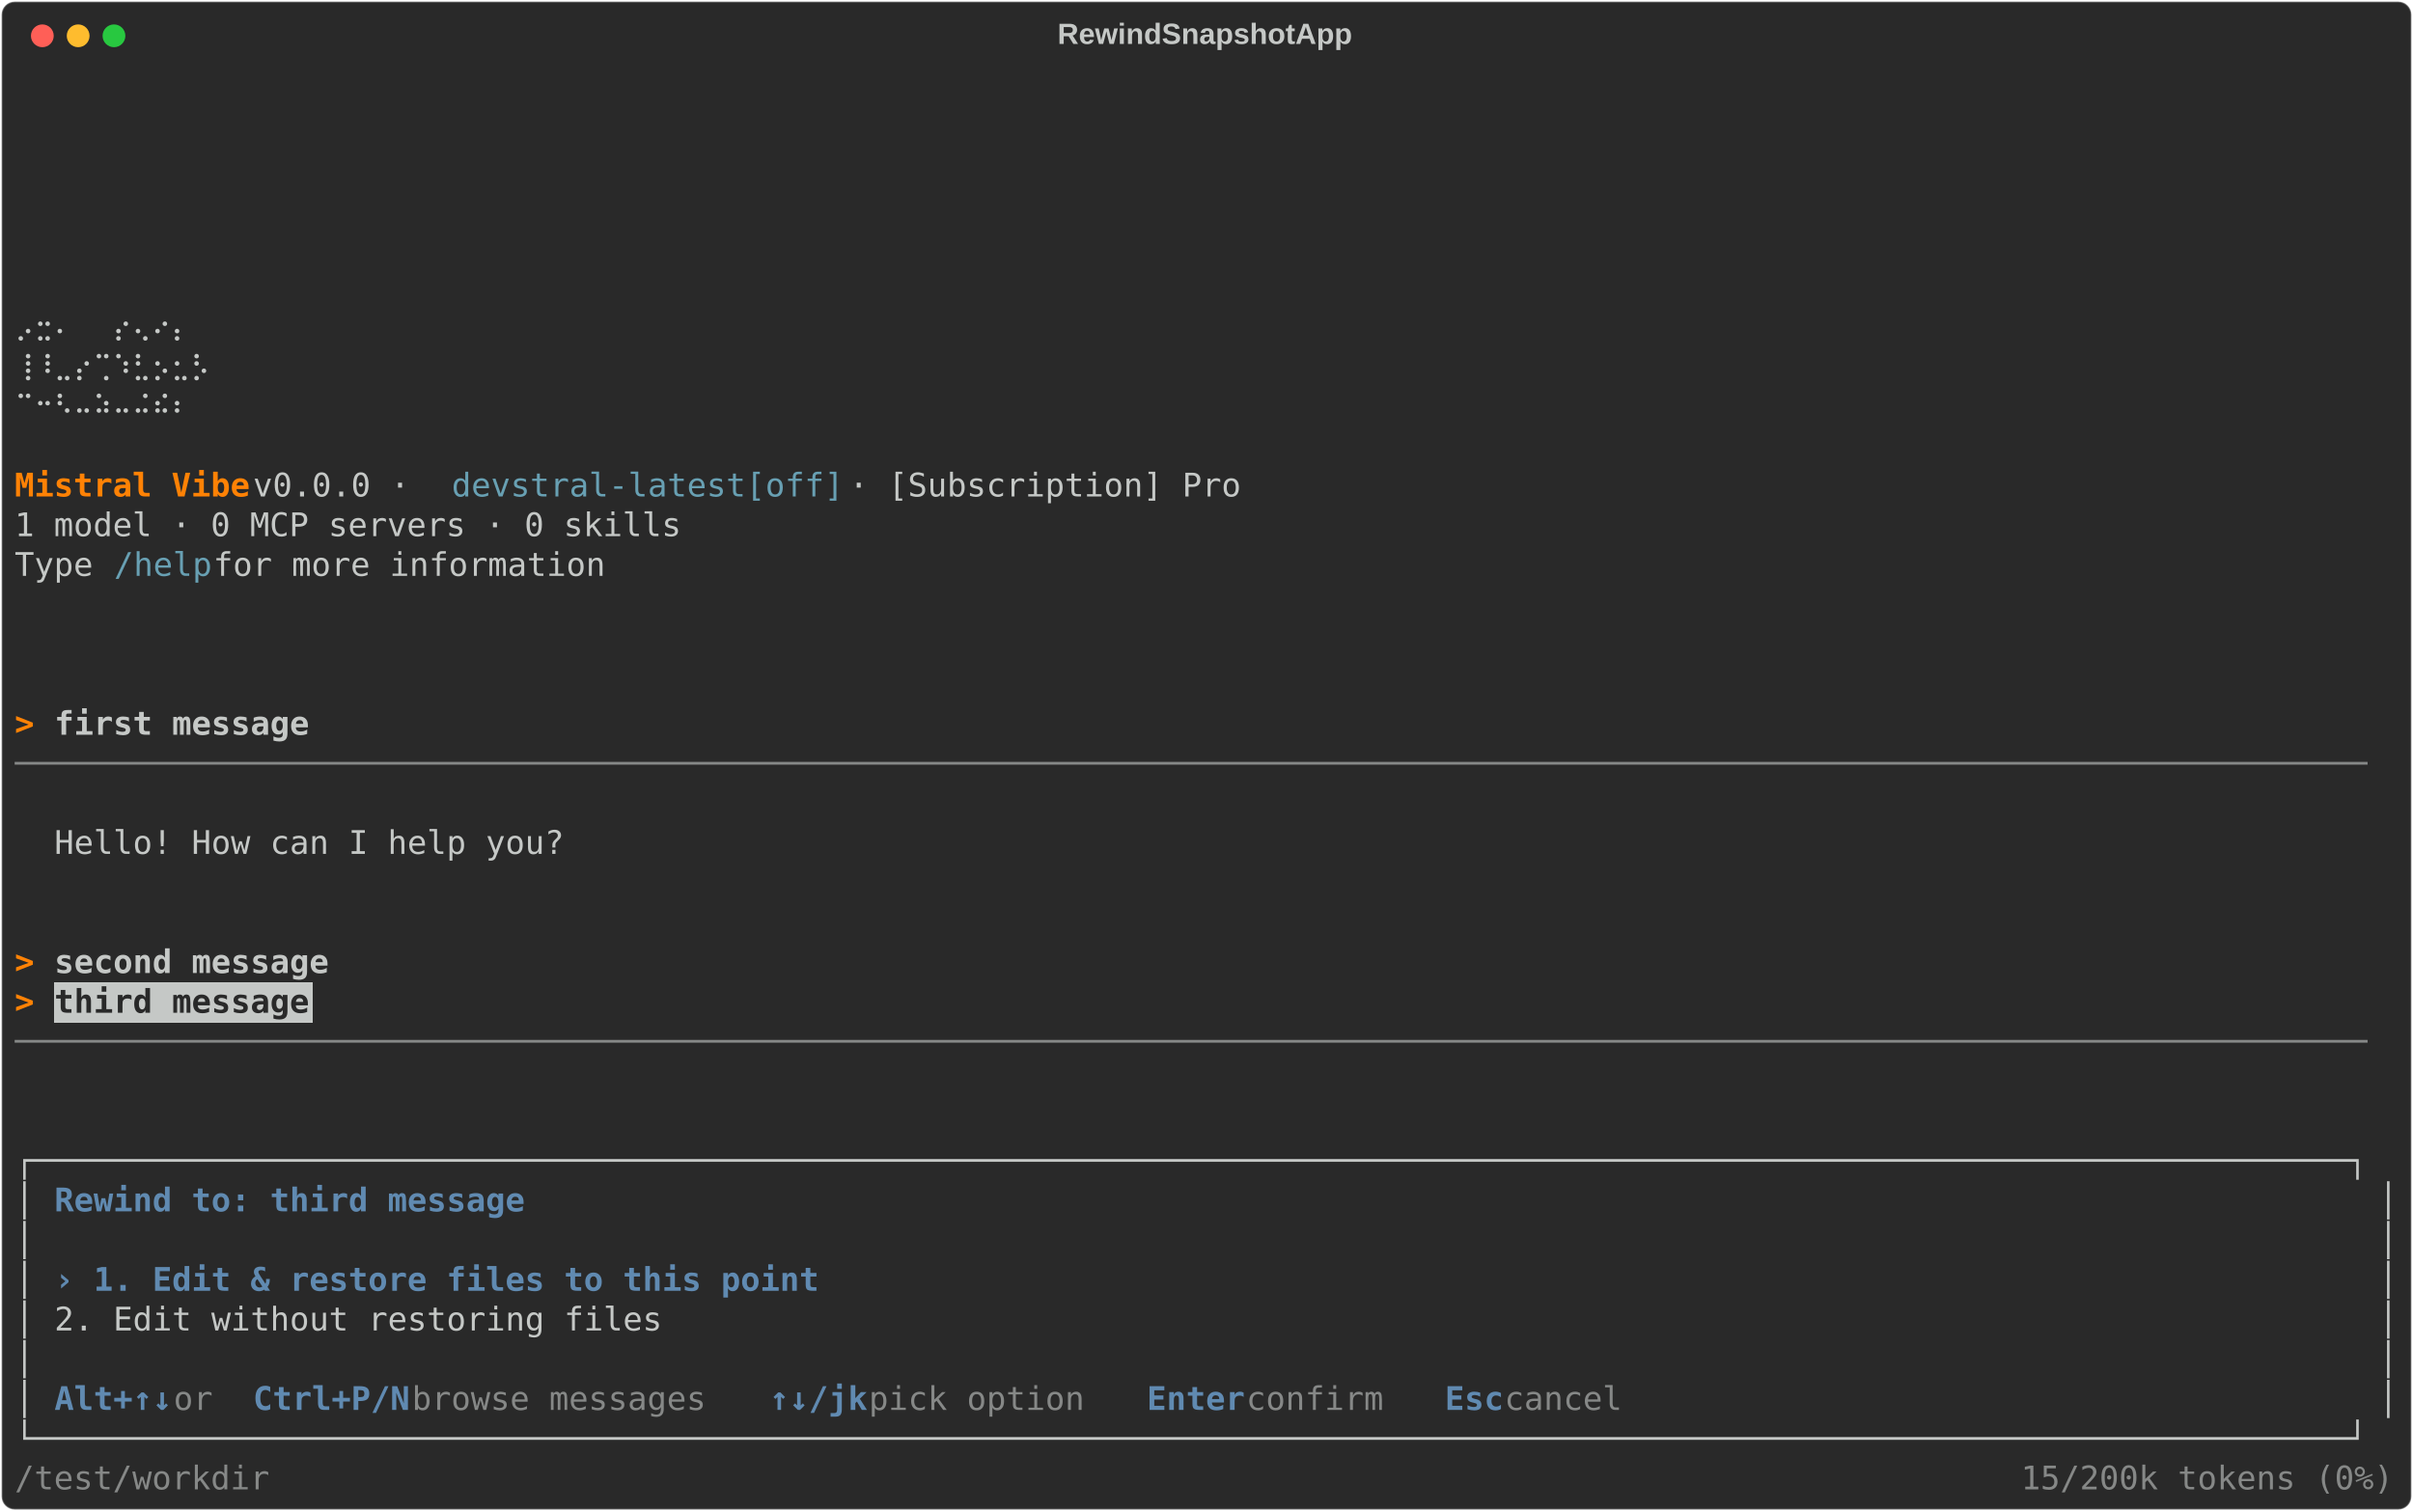
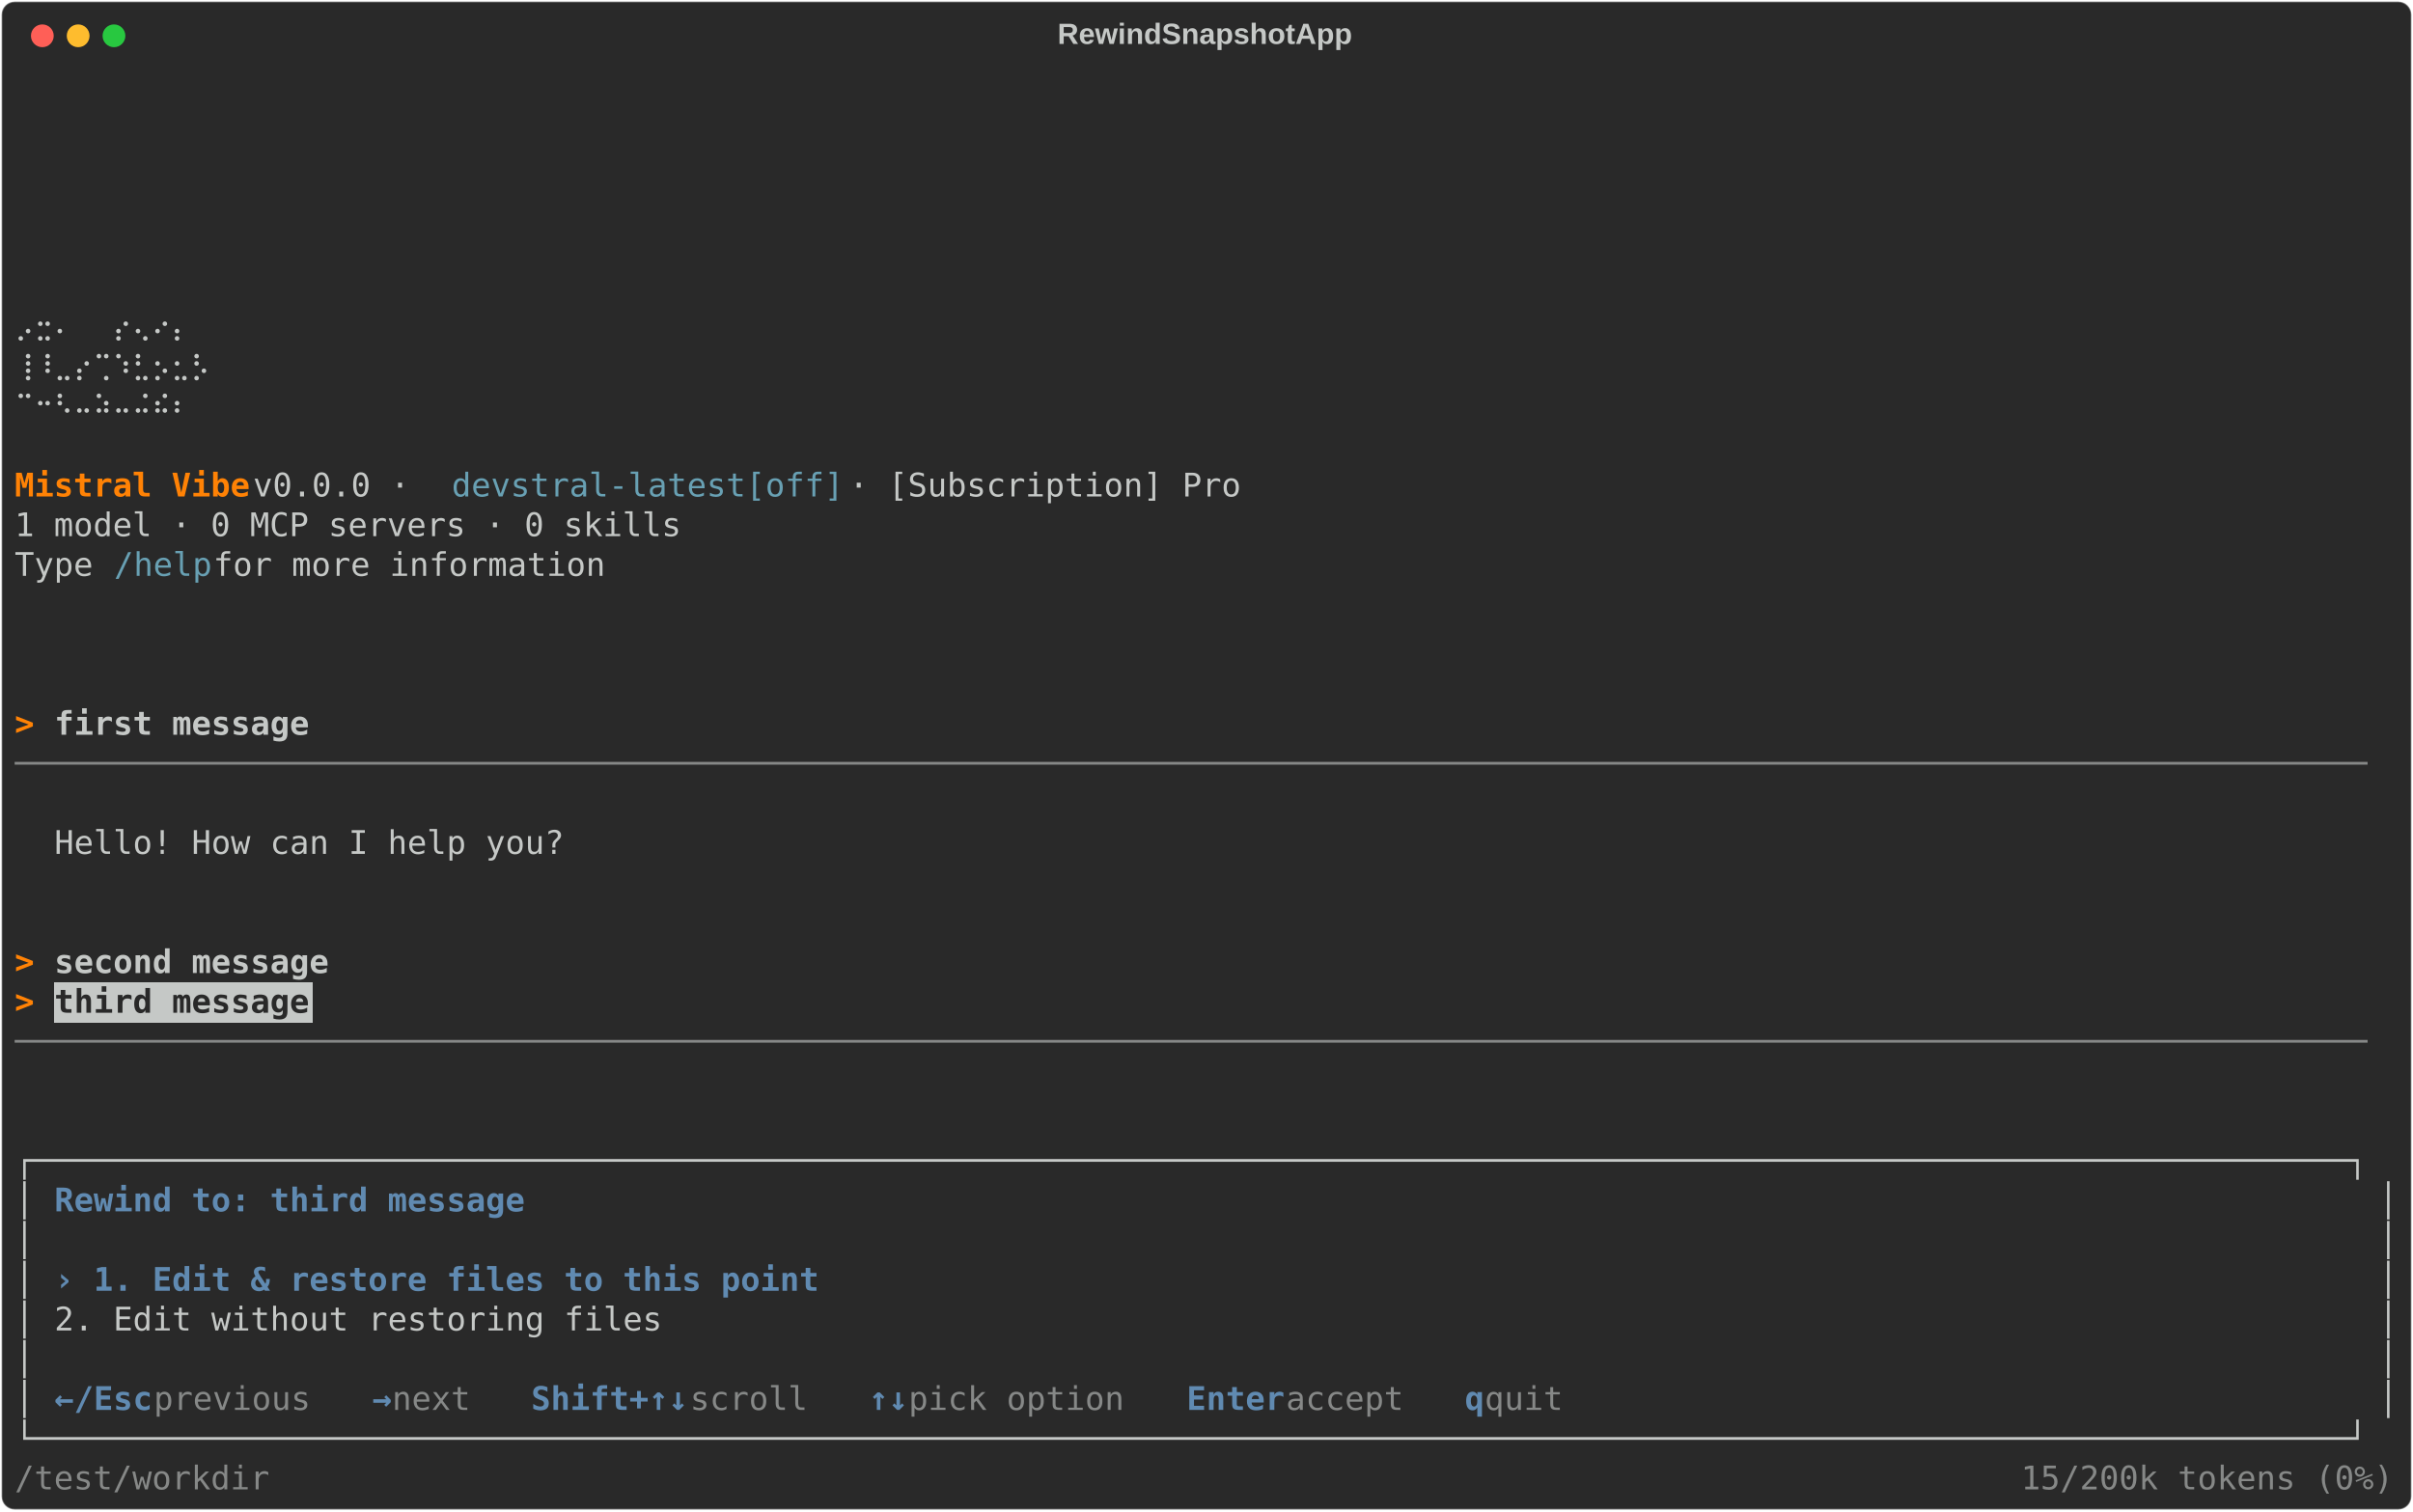
<svg xmlns="http://www.w3.org/2000/svg" class="rich-terminal" viewBox="0 0 1482 928.4">
  <style>

    @font-face {
        font-family: "Fira Code";
        src: local("FiraCode-Regular"),
                url("https://cdnjs.cloudflare.com/ajax/libs/firacode/6.2.0/woff2/FiraCode-Regular.woff2") format("woff2"),
                url("https://cdnjs.cloudflare.com/ajax/libs/firacode/6.2.0/woff/FiraCode-Regular.woff") format("woff");
        font-style: normal;
        font-weight: 400;
    }
    @font-face {
        font-family: "Fira Code";
        src: local("FiraCode-Bold"),
                url("https://cdnjs.cloudflare.com/ajax/libs/firacode/6.2.0/woff2/FiraCode-Bold.woff2") format("woff2"),
                url("https://cdnjs.cloudflare.com/ajax/libs/firacode/6.2.0/woff/FiraCode-Bold.woff") format("woff");
        font-style: bold;
        font-weight: 700;
    }

    .terminal-matrix {
        font-family: Fira Code, monospace;
        font-size: 20px;
        line-height: 24.4px;
        font-variant-east-asian: full-width;
    }

    .terminal-title {
        font-size: 18px;
        font-weight: bold;
        font-family: arial;
    }

    .terminal-r1 { fill: #c5c8c6 }
.terminal-r2 { fill: #ff8205;font-weight: bold }
.terminal-r3 { fill: #68a0b3 }
.terminal-r4 { fill: #c5c8c6;font-weight: bold }
.terminal-r5 { fill: #868887 }
.terminal-r6 { fill: #292929;font-weight: bold }
.terminal-r7 { fill: #608ab1;font-weight: bold }
    </style>
  <defs>
    <clipPath id="terminal-clip-terminal">
      <rect x="0" y="0" width="1463.0" height="877.4" />
    </clipPath>
    <clipPath id="terminal-line-0">
      <rect x="0" y="1.5" width="1464" height="24.65" />
    </clipPath>
    <clipPath id="terminal-line-1">
      <rect x="0" y="25.9" width="1464" height="24.65" />
    </clipPath>
    <clipPath id="terminal-line-2">
      <rect x="0" y="50.3" width="1464" height="24.65" />
    </clipPath>
    <clipPath id="terminal-line-3">
      <rect x="0" y="74.7" width="1464" height="24.65" />
    </clipPath>
    <clipPath id="terminal-line-4">
      <rect x="0" y="99.1" width="1464" height="24.65" />
    </clipPath>
    <clipPath id="terminal-line-5">
      <rect x="0" y="123.5" width="1464" height="24.65" />
    </clipPath>
    <clipPath id="terminal-line-6">
      <rect x="0" y="147.9" width="1464" height="24.65" />
    </clipPath>
    <clipPath id="terminal-line-7">
      <rect x="0" y="172.3" width="1464" height="24.65" />
    </clipPath>
    <clipPath id="terminal-line-8">
      <rect x="0" y="196.7" width="1464" height="24.65" />
    </clipPath>
    <clipPath id="terminal-line-9">
      <rect x="0" y="221.1" width="1464" height="24.65" />
    </clipPath>
    <clipPath id="terminal-line-10">
      <rect x="0" y="245.5" width="1464" height="24.65" />
    </clipPath>
    <clipPath id="terminal-line-11">
      <rect x="0" y="269.9" width="1464" height="24.65" />
    </clipPath>
    <clipPath id="terminal-line-12">
      <rect x="0" y="294.3" width="1464" height="24.65" />
    </clipPath>
    <clipPath id="terminal-line-13">
      <rect x="0" y="318.7" width="1464" height="24.65" />
    </clipPath>
    <clipPath id="terminal-line-14">
      <rect x="0" y="343.1" width="1464" height="24.65" />
    </clipPath>
    <clipPath id="terminal-line-15">
      <rect x="0" y="367.5" width="1464" height="24.65" />
    </clipPath>
    <clipPath id="terminal-line-16">
      <rect x="0" y="391.9" width="1464" height="24.65" />
    </clipPath>
    <clipPath id="terminal-line-17">
      <rect x="0" y="416.3" width="1464" height="24.65" />
    </clipPath>
    <clipPath id="terminal-line-18">
      <rect x="0" y="440.7" width="1464" height="24.65" />
    </clipPath>
    <clipPath id="terminal-line-19">
      <rect x="0" y="465.1" width="1464" height="24.65" />
    </clipPath>
    <clipPath id="terminal-line-20">
      <rect x="0" y="489.5" width="1464" height="24.65" />
    </clipPath>
    <clipPath id="terminal-line-21">
      <rect x="0" y="513.9" width="1464" height="24.65" />
    </clipPath>
    <clipPath id="terminal-line-22">
      <rect x="0" y="538.3" width="1464" height="24.65" />
    </clipPath>
    <clipPath id="terminal-line-23">
      <rect x="0" y="562.7" width="1464" height="24.65" />
    </clipPath>
    <clipPath id="terminal-line-24">
      <rect x="0" y="587.1" width="1464" height="24.65" />
    </clipPath>
    <clipPath id="terminal-line-25">
      <rect x="0" y="611.5" width="1464" height="24.65" />
    </clipPath>
    <clipPath id="terminal-line-26">
      <rect x="0" y="635.9" width="1464" height="24.65" />
    </clipPath>
    <clipPath id="terminal-line-27">
      <rect x="0" y="660.3" width="1464" height="24.65" />
    </clipPath>
    <clipPath id="terminal-line-28">
      <rect x="0" y="684.7" width="1464" height="24.65" />
    </clipPath>
    <clipPath id="terminal-line-29">
      <rect x="0" y="709.1" width="1464" height="24.65" />
    </clipPath>
    <clipPath id="terminal-line-30">
      <rect x="0" y="733.5" width="1464" height="24.65" />
    </clipPath>
    <clipPath id="terminal-line-31">
      <rect x="0" y="757.9" width="1464" height="24.65" />
    </clipPath>
    <clipPath id="terminal-line-32">
      <rect x="0" y="782.3" width="1464" height="24.65" />
    </clipPath>
    <clipPath id="terminal-line-33">
      <rect x="0" y="806.7" width="1464" height="24.65" />
    </clipPath>
    <clipPath id="terminal-line-34">
      <rect x="0" y="831.1" width="1464" height="24.65" />
    </clipPath>
  </defs>
  <rect fill="#292929" stroke="rgba(255,255,255,0.35)" stroke-width="1" x="1" y="1" width="1480" height="926.4" rx="8" />
  <text class="terminal-title" fill="#c5c8c6" text-anchor="middle" x="740" y="27">RewindSnapshotApp</text>
  <g transform="translate(26,22)">
    <circle cx="0" cy="0" r="7" fill="#ff5f57" />
    <circle cx="22" cy="0" r="7" fill="#febc2e" />
    <circle cx="44" cy="0" r="7" fill="#28c840" />
  </g>
  <g transform="translate(9, 41)" clip-path="url(#terminal-clip-terminal)">
    <rect fill="#c5c8c6" x="24.4" y="562.7" width="158.6" height="24.65" shape-rendering="crispEdges" />
    <g class="terminal-matrix">
      <text class="terminal-r1" x="1464" y="20" textLength="12.2" clip-path="url(#terminal-line-0)">
</text>
      <text class="terminal-r1" x="1464" y="44.4" textLength="12.2" clip-path="url(#terminal-line-1)">
</text>
      <text class="terminal-r1" x="1464" y="68.8" textLength="12.2" clip-path="url(#terminal-line-2)">
</text>
      <text class="terminal-r1" x="1464" y="93.2" textLength="12.2" clip-path="url(#terminal-line-3)">
</text>
      <text class="terminal-r1" x="1464" y="117.6" textLength="12.2" clip-path="url(#terminal-line-4)">
</text>
      <text class="terminal-r1" x="1464" y="142" textLength="12.2" clip-path="url(#terminal-line-5)">
</text>
      <text class="terminal-r1" x="0" y="166.4" textLength="134.2" clip-path="url(#terminal-line-6)">  ⡠⣒⠄  ⡔⢄⠔⡄</text>
      <text class="terminal-r1" x="1464" y="166.4" textLength="12.2" clip-path="url(#terminal-line-6)">
</text>
      <text class="terminal-r1" x="0" y="190.8" textLength="134.2" clip-path="url(#terminal-line-7)"> ⢸⠸⣀⡔⢉⠱⣃⡢⣂⡣</text>
      <text class="terminal-r1" x="1464" y="190.8" textLength="12.2" clip-path="url(#terminal-line-7)">
</text>
      <text class="terminal-r1" x="0" y="215.2" textLength="134.2" clip-path="url(#terminal-line-8)">  ⠉⠒⠣⠤⠵⠤⠬⠮⠆</text>
      <text class="terminal-r1" x="1464" y="215.2" textLength="12.2" clip-path="url(#terminal-line-8)">
</text>
      <text class="terminal-r1" x="1464" y="239.6" textLength="12.2" clip-path="url(#terminal-line-9)">
</text>
      <text class="terminal-r2" x="0" y="264" textLength="146.4" clip-path="url(#terminal-line-10)">Mistral Vibe</text>
      <text class="terminal-r1" x="146.4" y="264" textLength="122" clip-path="url(#terminal-line-10)"> v0.0.0 · </text>
      <text class="terminal-r3" x="268.4" y="264" textLength="244" clip-path="url(#terminal-line-10)">devstral-latest[off]</text>
      <text class="terminal-r1" x="512.4" y="264" textLength="256.2" clip-path="url(#terminal-line-10)"> · [Subscription] Pro</text>
      <text class="terminal-r1" x="1464" y="264" textLength="12.2" clip-path="url(#terminal-line-10)">
</text>
      <text class="terminal-r1" x="0" y="288.4" textLength="414.8" clip-path="url(#terminal-line-11)">1 model · 0 MCP servers · 0 skills</text>
      <text class="terminal-r1" x="1464" y="288.4" textLength="12.2" clip-path="url(#terminal-line-11)">
</text>
      <text class="terminal-r1" x="0" y="312.8" textLength="61" clip-path="url(#terminal-line-12)">Type </text>
      <text class="terminal-r3" x="61" y="312.8" textLength="61" clip-path="url(#terminal-line-12)">/help</text>
      <text class="terminal-r1" x="122" y="312.8" textLength="256.2" clip-path="url(#terminal-line-12)"> for more information</text>
      <text class="terminal-r1" x="1464" y="312.8" textLength="12.2" clip-path="url(#terminal-line-12)">
</text>
      <text class="terminal-r1" x="1464" y="337.2" textLength="12.2" clip-path="url(#terminal-line-13)">
</text>
      <text class="terminal-r1" x="1464" y="361.6" textLength="12.2" clip-path="url(#terminal-line-14)">
</text>
      <text class="terminal-r1" x="1464" y="386" textLength="12.2" clip-path="url(#terminal-line-15)">
</text>
      <text class="terminal-r2" x="0" y="410.4" textLength="24.4" clip-path="url(#terminal-line-16)">&gt; </text>
      <text class="terminal-r4" x="24.4" y="410.4" textLength="158.6" clip-path="url(#terminal-line-16)">first message</text>
      <text class="terminal-r1" x="1464" y="410.4" textLength="12.2" clip-path="url(#terminal-line-16)">
</text>
      <text class="terminal-r5" x="0" y="434.8" textLength="1464" clip-path="url(#terminal-line-17)">────────────────────────────────────────────────────────────────────────────────────────────────────────────────────────</text>
      <text class="terminal-r1" x="1464" y="434.8" textLength="12.2" clip-path="url(#terminal-line-17)">
</text>
      <text class="terminal-r1" x="1464" y="459.2" textLength="12.2" clip-path="url(#terminal-line-18)">
</text>
      <text class="terminal-r1" x="24.4" y="483.6" textLength="317.2" clip-path="url(#terminal-line-19)">Hello! How can I help you?</text>
      <text class="terminal-r1" x="1464" y="483.6" textLength="12.2" clip-path="url(#terminal-line-19)">
</text>
      <text class="terminal-r1" x="1464" y="508" textLength="12.2" clip-path="url(#terminal-line-20)">
</text>
      <text class="terminal-r1" x="1464" y="532.4" textLength="12.2" clip-path="url(#terminal-line-21)">
</text>
      <text class="terminal-r2" x="0" y="556.8" textLength="24.4" clip-path="url(#terminal-line-22)">&gt; </text>
      <text class="terminal-r4" x="24.4" y="556.8" textLength="170.8" clip-path="url(#terminal-line-22)">second message</text>
      <text class="terminal-r1" x="1464" y="556.8" textLength="12.2" clip-path="url(#terminal-line-22)">
</text>
      <text class="terminal-r2" x="0" y="581.2" textLength="24.4" clip-path="url(#terminal-line-23)">&gt; </text>
      <text class="terminal-r6" x="24.4" y="581.2" textLength="158.6" clip-path="url(#terminal-line-23)">third message</text>
      <text class="terminal-r1" x="1464" y="581.2" textLength="12.2" clip-path="url(#terminal-line-23)">
</text>
      <text class="terminal-r5" x="0" y="605.6" textLength="1464" clip-path="url(#terminal-line-24)">────────────────────────────────────────────────────────────────────────────────────────────────────────────────────────</text>
      <text class="terminal-r1" x="1464" y="605.6" textLength="12.2" clip-path="url(#terminal-line-24)">
</text>
      <text class="terminal-r1" x="1464" y="630" textLength="12.2" clip-path="url(#terminal-line-25)">
</text>
      <text class="terminal-r1" x="1464" y="654.4" textLength="12.2" clip-path="url(#terminal-line-26)">
</text>
      <text class="terminal-r1" x="0" y="678.8" textLength="1464" clip-path="url(#terminal-line-27)">┌──────────────────────────────────────────────────────────────────────────────────────────────────────────────────────┐</text>
      <text class="terminal-r1" x="1464" y="678.8" textLength="12.2" clip-path="url(#terminal-line-27)">
</text>
      <text class="terminal-r1" x="0" y="703.2" textLength="12.2" clip-path="url(#terminal-line-28)">│</text>
      <text class="terminal-r7" x="24.4" y="703.2" textLength="292.8" clip-path="url(#terminal-line-28)">Rewind to: third message</text>
      <text class="terminal-r1" x="1451.8" y="703.2" textLength="12.2" clip-path="url(#terminal-line-28)">│</text>
      <text class="terminal-r1" x="1464" y="703.2" textLength="12.2" clip-path="url(#terminal-line-28)">
</text>
      <text class="terminal-r1" x="0" y="727.6" textLength="12.2" clip-path="url(#terminal-line-29)">│</text>
      <text class="terminal-r1" x="1451.8" y="727.6" textLength="12.2" clip-path="url(#terminal-line-29)">│</text>
      <text class="terminal-r1" x="1464" y="727.6" textLength="12.2" clip-path="url(#terminal-line-29)">
</text>
      <text class="terminal-r1" x="0" y="752" textLength="12.2" clip-path="url(#terminal-line-30)">│</text>
      <text class="terminal-r7" x="24.4" y="752" textLength="475.8" clip-path="url(#terminal-line-30)">› 1. Edit &amp; restore files to this point</text>
      <text class="terminal-r1" x="1451.8" y="752" textLength="12.2" clip-path="url(#terminal-line-30)">│</text>
      <text class="terminal-r1" x="1464" y="752" textLength="12.2" clip-path="url(#terminal-line-30)">
</text>
      <text class="terminal-r1" x="0" y="776.4" textLength="12.2" clip-path="url(#terminal-line-31)">│</text>
      <text class="terminal-r1" x="24.4" y="776.4" textLength="402.6" clip-path="url(#terminal-line-31)">  2. Edit without restoring files</text>
      <text class="terminal-r1" x="1451.8" y="776.4" textLength="12.2" clip-path="url(#terminal-line-31)">│</text>
      <text class="terminal-r1" x="1464" y="776.4" textLength="12.2" clip-path="url(#terminal-line-31)">
</text>
      <text class="terminal-r1" x="0" y="800.8" textLength="12.2" clip-path="url(#terminal-line-32)">│</text>
      <text class="terminal-r1" x="1451.8" y="800.8" textLength="12.2" clip-path="url(#terminal-line-32)">│</text>
      <text class="terminal-r1" x="1464" y="800.8" textLength="12.2" clip-path="url(#terminal-line-32)">
</text>
      <text class="terminal-r1" x="0" y="825.2" textLength="12.2" clip-path="url(#terminal-line-33)">│</text>
-       <text class="terminal-r7" x="24.4" y="825.2" textLength="73.2" clip-path="url(#terminal-line-33)">Alt+↑↓</text>
-       <text class="terminal-r5" x="97.6" y="825.2" textLength="48.8" clip-path="url(#terminal-line-33)"> or </text>
-       <text class="terminal-r7" x="146.4" y="825.2" textLength="97.6" clip-path="url(#terminal-line-33)">Ctrl+P/N</text>
-       <text class="terminal-r5" x="244" y="825.2" textLength="219.6" clip-path="url(#terminal-line-33)"> browse messages  </text>
-       <text class="terminal-r7" x="463.6" y="825.2" textLength="61" clip-path="url(#terminal-line-33)">↑↓/jk</text>
-       <text class="terminal-r5" x="524.6" y="825.2" textLength="170.8" clip-path="url(#terminal-line-33)"> pick option  </text>
-       <text class="terminal-r7" x="695.4" y="825.2" textLength="61" clip-path="url(#terminal-line-33)">Enter</text>
-       <text class="terminal-r5" x="756.4" y="825.2" textLength="122" clip-path="url(#terminal-line-33)"> confirm  </text>
-       <text class="terminal-r7" x="878.4" y="825.2" textLength="36.6" clip-path="url(#terminal-line-33)">Esc</text>
-       <text class="terminal-r5" x="915" y="825.2" textLength="85.4" clip-path="url(#terminal-line-33)"> cancel</text>
+       <text class="terminal-r7" x="24.4" y="825.2" textLength="61" clip-path="url(#terminal-line-33)">←/Esc</text>
+       <text class="terminal-r5" x="85.4" y="825.2" textLength="134.2" clip-path="url(#terminal-line-33)"> previous  </text>
+       <text class="terminal-r7" x="219.6" y="825.2" textLength="12.2" clip-path="url(#terminal-line-33)">→</text>
+       <text class="terminal-r5" x="231.8" y="825.2" textLength="85.4" clip-path="url(#terminal-line-33)"> next  </text>
+       <text class="terminal-r7" x="317.2" y="825.2" textLength="97.6" clip-path="url(#terminal-line-33)">Shift+↑↓</text>
+       <text class="terminal-r5" x="414.8" y="825.2" textLength="109.8" clip-path="url(#terminal-line-33)"> scroll  </text>
+       <text class="terminal-r7" x="524.6" y="825.2" textLength="24.4" clip-path="url(#terminal-line-33)">↑↓</text>
+       <text class="terminal-r5" x="549" y="825.2" textLength="170.8" clip-path="url(#terminal-line-33)"> pick option  </text>
+       <text class="terminal-r7" x="719.8" y="825.2" textLength="61" clip-path="url(#terminal-line-33)">Enter</text>
+       <text class="terminal-r5" x="780.8" y="825.2" textLength="109.8" clip-path="url(#terminal-line-33)"> accept  </text>
+       <text class="terminal-r7" x="890.6" y="825.2" textLength="12.2" clip-path="url(#terminal-line-33)">q</text>
+       <text class="terminal-r5" x="902.8" y="825.2" textLength="61" clip-path="url(#terminal-line-33)"> quit</text>
      <text class="terminal-r1" x="1451.8" y="825.2" textLength="12.2" clip-path="url(#terminal-line-33)">│</text>
      <text class="terminal-r1" x="1464" y="825.2" textLength="12.2" clip-path="url(#terminal-line-33)">
</text>
      <text class="terminal-r1" x="0" y="849.6" textLength="1464" clip-path="url(#terminal-line-34)">└──────────────────────────────────────────────────────────────────────────────────────────────────────────────────────┘</text>
      <text class="terminal-r1" x="1464" y="849.6" textLength="12.2" clip-path="url(#terminal-line-34)">
</text>
      <text class="terminal-r5" x="0" y="874" textLength="158.6" clip-path="url(#terminal-line-35)">/test/workdir</text>
      <text class="terminal-r5" x="1232.2" y="874" textLength="231.8" clip-path="url(#terminal-line-35)">15/200k tokens (0%)</text>
    </g>
  </g>
</svg>
